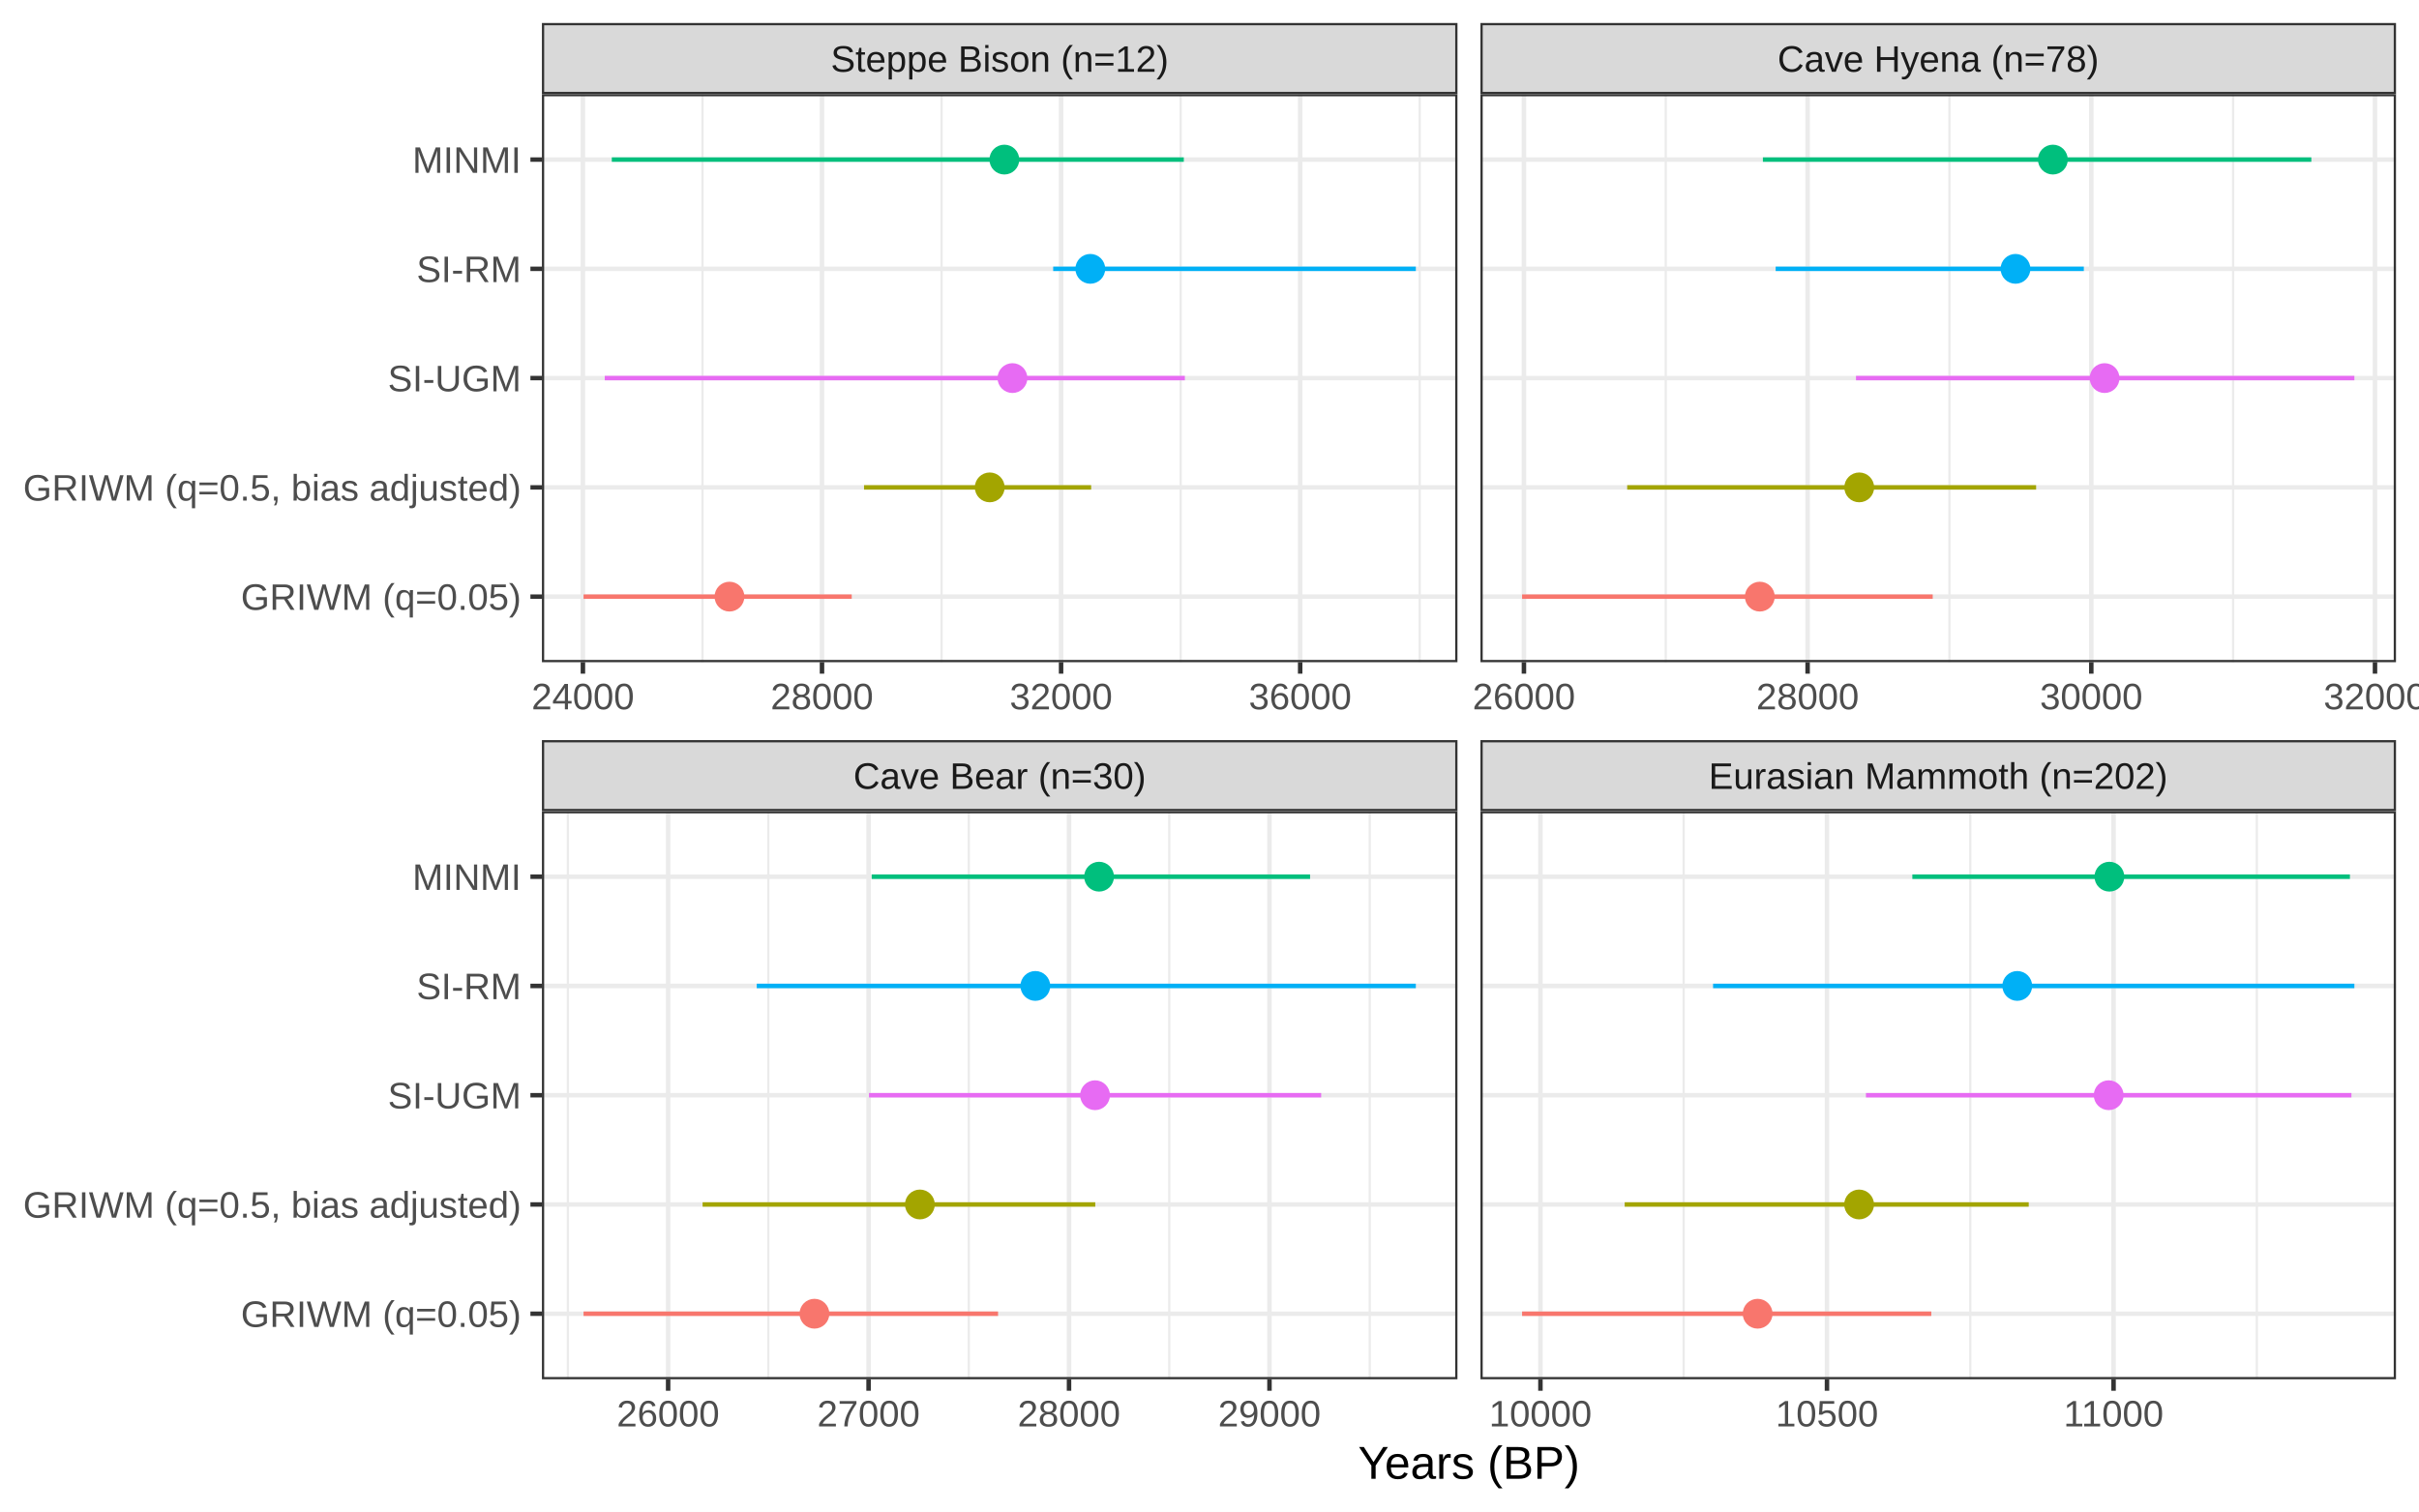
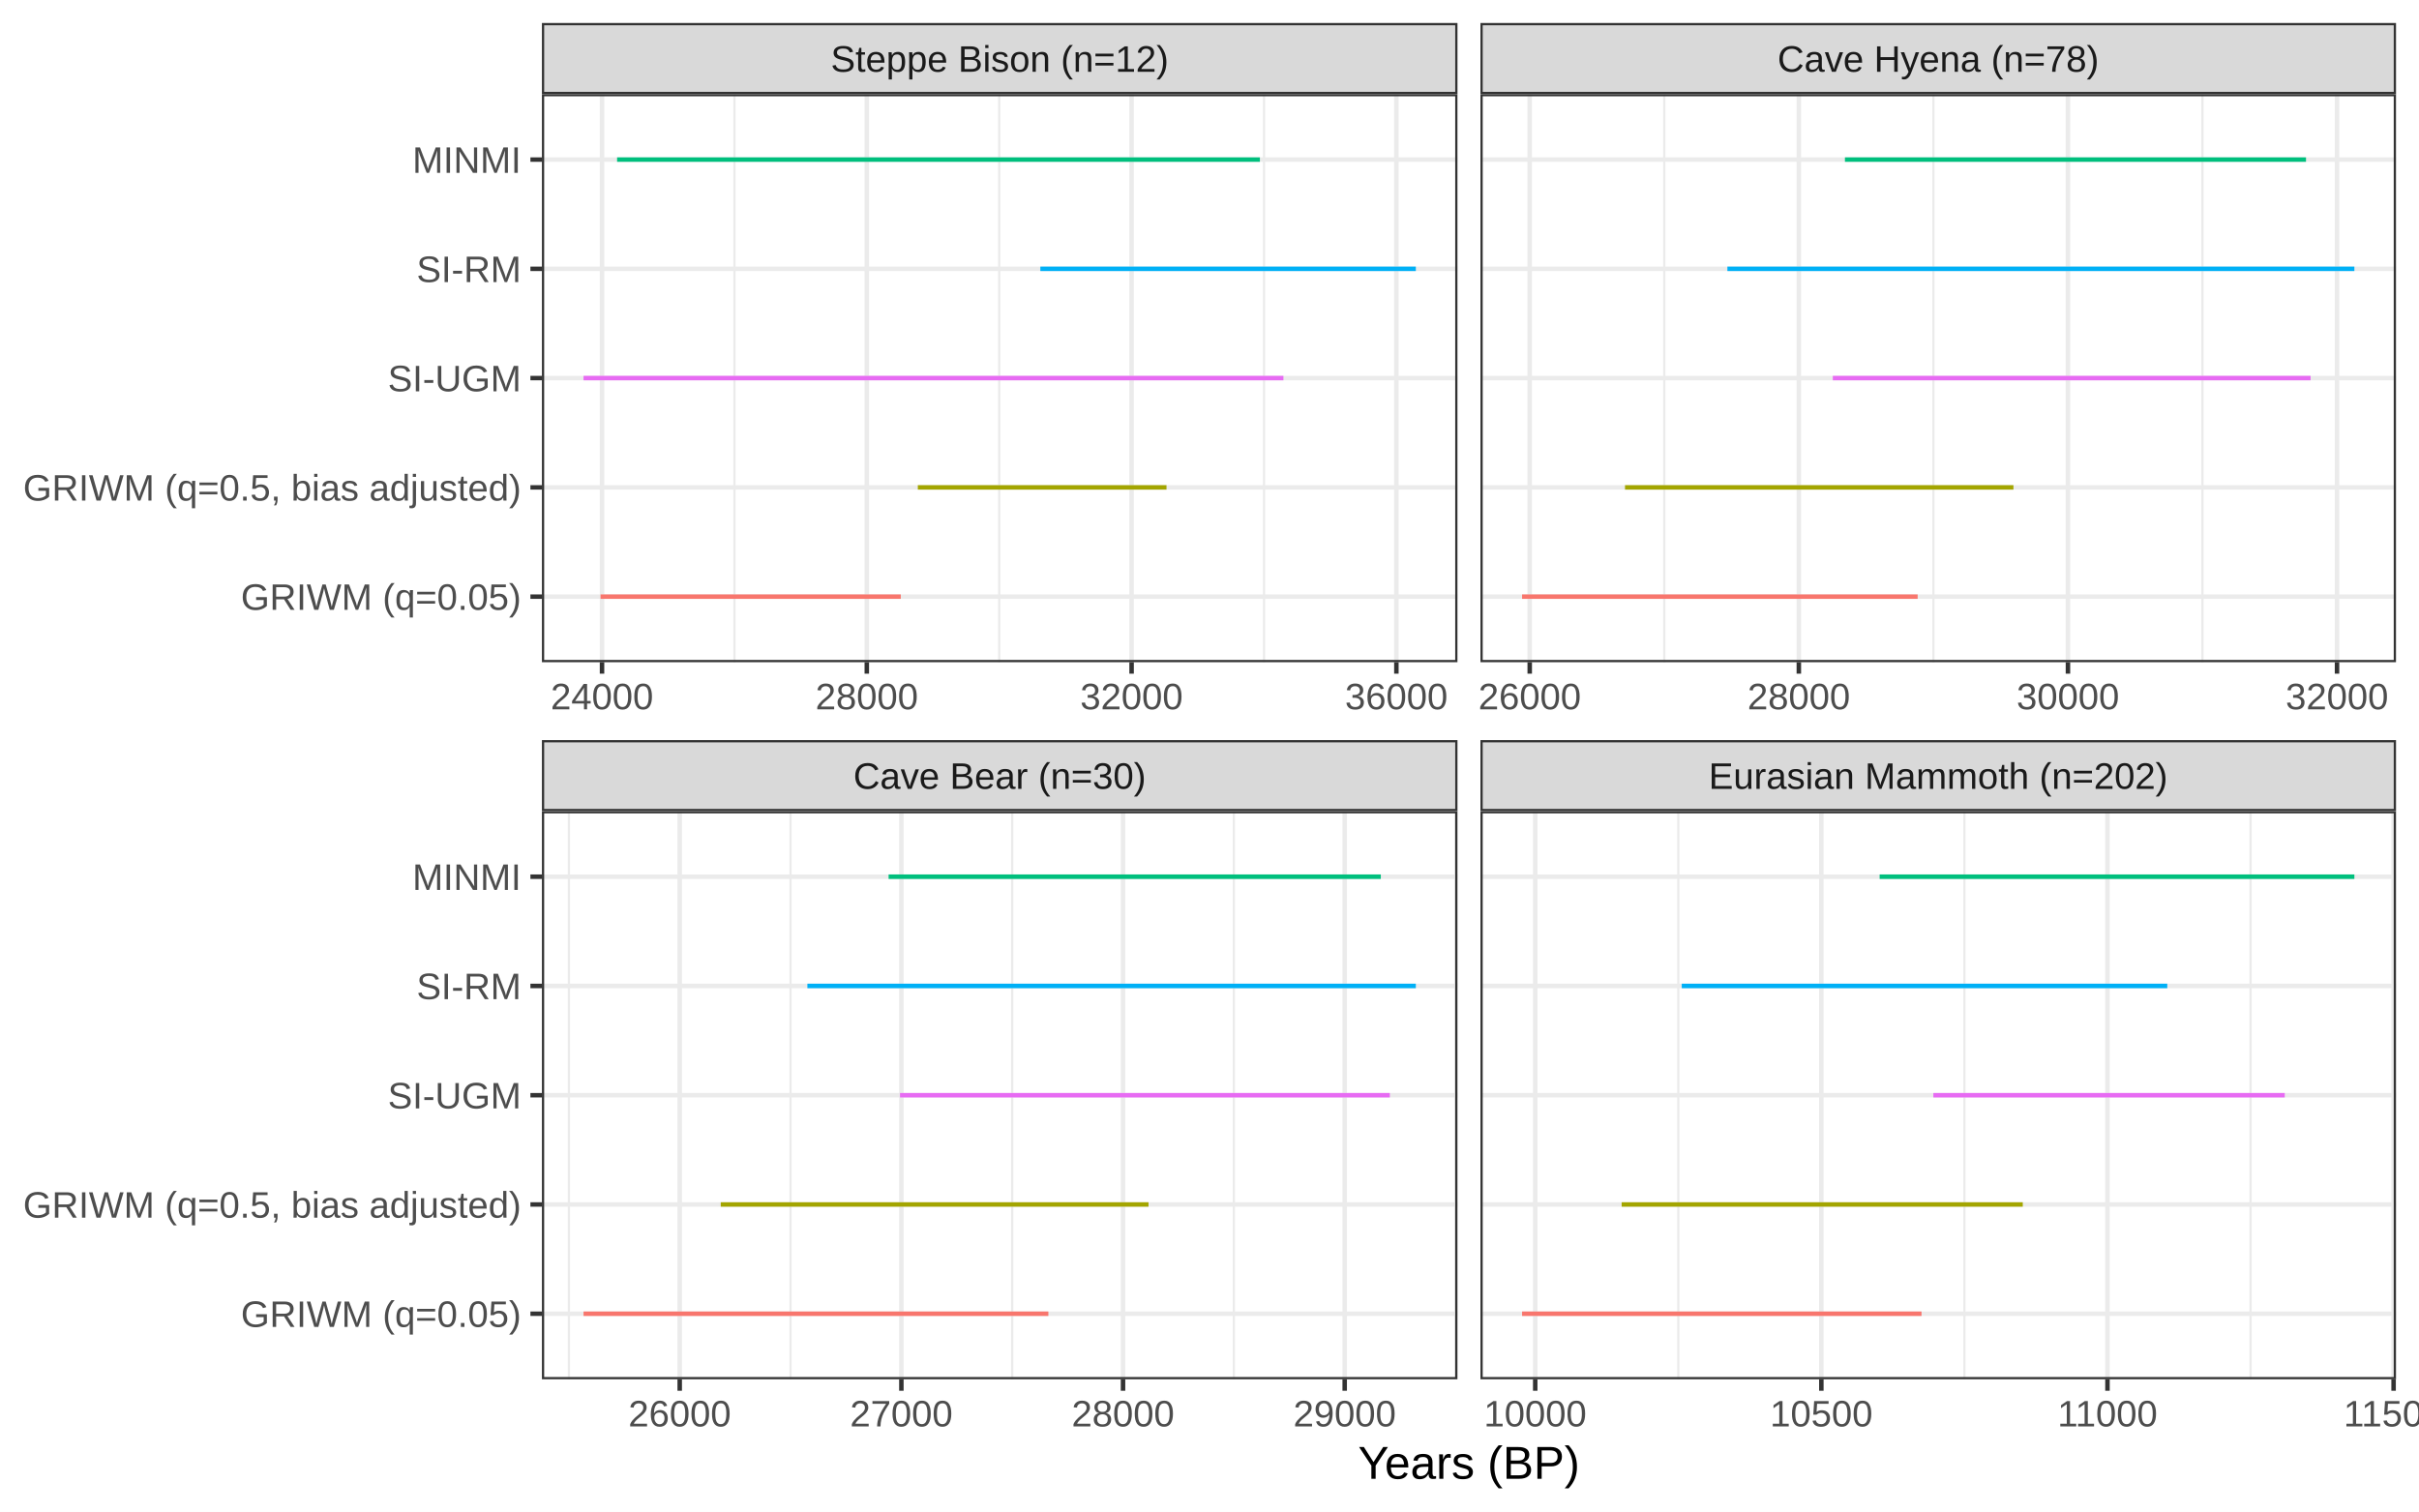
<svg xmlns="http://www.w3.org/2000/svg" class="svglite" width="576.00pt" height="360.00pt" viewBox="0 0 576.00 360.00">
  <defs>
    <style type="text/css">
    .svglite line, .svglite polyline, .svglite polygon, .svglite path, .svglite rect, .svglite circle {
      fill: none;
      stroke: #000000;
      stroke-linecap: round;
      stroke-linejoin: round;
      stroke-miterlimit: 10.00;
    }
    .svglite text {
      white-space: pre;
    }
  </style>
  </defs>
  <rect width="100%" height="100%" style="stroke: none; fill: #FFFFFF;" />
  <defs>
    <clipPath id="cpMC4wMHw1NzYuMDB8MC4wMHwzNjAuMDA=">
      <rect x="0.00" y="0.00" width="576.00" height="360.00" />
    </clipPath>
  </defs>
  <g clip-path="url(#cpMC4wMHw1NzYuMDB8MC4wMHwzNjAuMDA=)">
    <rect x="0.00" y="0.00" width="576.00" height="360.00" style="stroke-width: 1.07; stroke: #FFFFFF; fill: #FFFFFF;" />
  </g>
  <defs>
    <clipPath id="cpMTI5LjA0fDM0Ny4wNHwyMi40MHwxNTcuNzE=">
      <rect x="129.04" y="22.40" width="218.00" height="135.31" />
    </clipPath>
  </defs>
  <g clip-path="url(#cpMTI5LjA0fDM0Ny4wNHwyMi40MHwxNTcuNzE=)">
    <rect x="129.04" y="22.40" width="218.00" height="135.31" style="stroke-width: 1.07; stroke: none; fill: #FFFFFF;" />
-     <polyline points="167.27,157.71 167.27,22.40 " style="stroke-width: 0.53; stroke: #EBEBEB; stroke-linecap: butt;" />
-     <polyline points="224.20,157.71 224.20,22.40 " style="stroke-width: 0.53; stroke: #EBEBEB; stroke-linecap: butt;" />
-     <polyline points="281.13,157.71 281.13,22.40 " style="stroke-width: 0.53; stroke: #EBEBEB; stroke-linecap: butt;" />
-     <polyline points="338.05,157.71 338.05,22.40 " style="stroke-width: 0.53; stroke: #EBEBEB; stroke-linecap: butt;" />
+     <polyline points="174.88,157.71 174.88,22.40 " style="stroke-width: 0.53; stroke: #EBEBEB; stroke-linecap: butt;" />
+     <polyline points="237.93,157.71 237.93,22.40 " style="stroke-width: 0.53; stroke: #EBEBEB; stroke-linecap: butt;" />
+     <polyline points="300.98,157.71 300.98,22.40 " style="stroke-width: 0.53; stroke: #EBEBEB; stroke-linecap: butt;" />
    <polyline points="129.04,142.10 347.04,142.10 " style="stroke-width: 1.07; stroke: #EBEBEB; stroke-linecap: butt;" />
    <polyline points="129.04,116.08 347.04,116.08 " style="stroke-width: 1.07; stroke: #EBEBEB; stroke-linecap: butt;" />
    <polyline points="129.04,90.05 347.04,90.05 " style="stroke-width: 1.07; stroke: #EBEBEB; stroke-linecap: butt;" />
    <polyline points="129.04,64.03 347.04,64.03 " style="stroke-width: 1.07; stroke: #EBEBEB; stroke-linecap: butt;" />
    <polyline points="129.04,38.01 347.04,38.01 " style="stroke-width: 1.07; stroke: #EBEBEB; stroke-linecap: butt;" />
-     <polyline points="138.80,157.71 138.80,22.40 " style="stroke-width: 1.07; stroke: #EBEBEB; stroke-linecap: butt;" />
-     <polyline points="195.73,157.71 195.73,22.40 " style="stroke-width: 1.07; stroke: #EBEBEB; stroke-linecap: butt;" />
-     <polyline points="252.66,157.71 252.66,22.40 " style="stroke-width: 1.07; stroke: #EBEBEB; stroke-linecap: butt;" />
-     <polyline points="309.59,157.71 309.59,22.40 " style="stroke-width: 1.07; stroke: #EBEBEB; stroke-linecap: butt;" />
-     <line x1="145.68" y1="38.01" x2="281.88" y2="38.01" style="stroke-width: 1.07; stroke: #00BF7D; stroke-linecap: butt;" />
-     <line x1="144.00" y1="90.05" x2="282.13" y2="90.05" style="stroke-width: 1.07; stroke: #E76BF3; stroke-linecap: butt;" />
-     <line x1="250.78" y1="64.03" x2="337.13" y2="64.03" style="stroke-width: 1.07; stroke: #00B0F6; stroke-linecap: butt;" />
-     <line x1="138.95" y1="142.10" x2="202.81" y2="142.10" style="stroke-width: 1.07; stroke: #F8766D; stroke-linecap: butt;" />
-     <line x1="205.74" y1="116.08" x2="259.82" y2="116.08" style="stroke-width: 1.07; stroke: #A3A500; stroke-linecap: butt;" />
-     <circle cx="239.15" cy="38.01" r="2.84" style="stroke-width: 1.42; stroke: #00BF7D; fill: #00BF7D;" />
-     <circle cx="241.08" cy="90.05" r="2.84" style="stroke-width: 1.42; stroke: #E76BF3; fill: #E76BF3;" />
-     <circle cx="259.62" cy="64.03" r="2.84" style="stroke-width: 1.42; stroke: #00B0F6; fill: #00B0F6;" />
-     <circle cx="173.70" cy="142.10" r="2.84" style="stroke-width: 1.42; stroke: #F8766D; fill: #F8766D;" />
-     <circle cx="235.67" cy="116.08" r="2.84" style="stroke-width: 1.42; stroke: #A3A500; fill: #A3A500;" />
+     <polyline points="143.35,157.71 143.35,22.40 " style="stroke-width: 1.07; stroke: #EBEBEB; stroke-linecap: butt;" />
+     <polyline points="206.40,157.71 206.40,22.40 " style="stroke-width: 1.07; stroke: #EBEBEB; stroke-linecap: butt;" />
+     <polyline points="269.45,157.71 269.45,22.40 " style="stroke-width: 1.07; stroke: #EBEBEB; stroke-linecap: butt;" />
+     <polyline points="332.50,157.71 332.50,22.40 " style="stroke-width: 1.07; stroke: #EBEBEB; stroke-linecap: butt;" />
+     <polyline points="142.99,142.10 214.49,142.10 " style="stroke-width: 1.07; stroke: #F8766D; stroke-linecap: butt;" />
+     <polyline points="218.55,116.08 277.76,116.08 " style="stroke-width: 1.07; stroke: #A3A500; stroke-linecap: butt;" />
+     <polyline points="138.95,90.05 305.60,90.05 " style="stroke-width: 1.07; stroke: #E76BF3; stroke-linecap: butt;" />
+     <polyline points="247.72,64.03 337.13,64.03 " style="stroke-width: 1.07; stroke: #00B0F6; stroke-linecap: butt;" />
+     <polyline points="146.94,38.01 300.00,38.01 " style="stroke-width: 1.07; stroke: #00BF7D; stroke-linecap: butt;" />
    <rect x="129.04" y="22.40" width="218.00" height="135.31" style="stroke-width: 1.07; stroke: #333333;" />
  </g>
  <g clip-path="url(#cpMC4wMHw1NzYuMDB8MC4wMHwzNjAuMDA=)">
</g>
  <defs>
    <clipPath id="cpMTI5LjA0fDM0Ny4wNHwxOTMuMTl8MzI4LjUw">
      <rect x="129.04" y="193.19" width="218.00" height="135.31" />
    </clipPath>
  </defs>
  <g clip-path="url(#cpMTI5LjA0fDM0Ny4wNHwxOTMuMTl8MzI4LjUw)">
    <rect x="129.04" y="193.19" width="218.00" height="135.31" style="stroke-width: 1.07; stroke: none; fill: #FFFFFF;" />
-     <polyline points="135.22,328.50 135.22,193.19 " style="stroke-width: 0.53; stroke: #EBEBEB; stroke-linecap: butt;" />
-     <polyline points="182.95,328.50 182.95,193.19 " style="stroke-width: 0.53; stroke: #EBEBEB; stroke-linecap: butt;" />
-     <polyline points="230.69,328.50 230.69,193.19 " style="stroke-width: 0.53; stroke: #EBEBEB; stroke-linecap: butt;" />
-     <polyline points="278.42,328.50 278.42,193.19 " style="stroke-width: 0.53; stroke: #EBEBEB; stroke-linecap: butt;" />
-     <polyline points="326.15,328.50 326.15,193.19 " style="stroke-width: 0.53; stroke: #EBEBEB; stroke-linecap: butt;" />
+     <polyline points="135.46,328.50 135.46,193.19 " style="stroke-width: 0.53; stroke: #EBEBEB; stroke-linecap: butt;" />
+     <polyline points="188.24,328.50 188.24,193.19 " style="stroke-width: 0.53; stroke: #EBEBEB; stroke-linecap: butt;" />
+     <polyline points="241.02,328.50 241.02,193.19 " style="stroke-width: 0.53; stroke: #EBEBEB; stroke-linecap: butt;" />
+     <polyline points="293.80,328.50 293.80,193.19 " style="stroke-width: 0.53; stroke: #EBEBEB; stroke-linecap: butt;" />
+     <polyline points="346.58,328.50 346.58,193.19 " style="stroke-width: 0.53; stroke: #EBEBEB; stroke-linecap: butt;" />
    <polyline points="129.04,312.89 347.04,312.89 " style="stroke-width: 1.07; stroke: #EBEBEB; stroke-linecap: butt;" />
    <polyline points="129.04,286.87 347.04,286.87 " style="stroke-width: 1.07; stroke: #EBEBEB; stroke-linecap: butt;" />
    <polyline points="129.04,260.85 347.04,260.85 " style="stroke-width: 1.07; stroke: #EBEBEB; stroke-linecap: butt;" />
    <polyline points="129.04,234.82 347.04,234.82 " style="stroke-width: 1.07; stroke: #EBEBEB; stroke-linecap: butt;" />
    <polyline points="129.04,208.80 347.04,208.80 " style="stroke-width: 1.07; stroke: #EBEBEB; stroke-linecap: butt;" />
-     <polyline points="159.09,328.50 159.09,193.19 " style="stroke-width: 1.07; stroke: #EBEBEB; stroke-linecap: butt;" />
-     <polyline points="206.82,328.50 206.82,193.19 " style="stroke-width: 1.07; stroke: #EBEBEB; stroke-linecap: butt;" />
-     <polyline points="254.55,328.50 254.55,193.19 " style="stroke-width: 1.07; stroke: #EBEBEB; stroke-linecap: butt;" />
-     <polyline points="302.28,328.50 302.28,193.19 " style="stroke-width: 1.07; stroke: #EBEBEB; stroke-linecap: butt;" />
-     <line x1="207.57" y1="208.80" x2="311.95" y2="208.80" style="stroke-width: 1.07; stroke: #00BF7D; stroke-linecap: butt;" />
-     <line x1="206.92" y1="260.85" x2="314.59" y2="260.85" style="stroke-width: 1.07; stroke: #E76BF3; stroke-linecap: butt;" />
-     <line x1="180.19" y1="234.82" x2="337.13" y2="234.82" style="stroke-width: 1.07; stroke: #00B0F6; stroke-linecap: butt;" />
-     <line x1="138.95" y1="312.89" x2="237.65" y2="312.89" style="stroke-width: 1.07; stroke: #F8766D; stroke-linecap: butt;" />
-     <line x1="167.30" y1="286.87" x2="260.80" y2="286.87" style="stroke-width: 1.07; stroke: #A3A500; stroke-linecap: butt;" />
-     <circle cx="261.71" cy="208.80" r="2.84" style="stroke-width: 1.42; stroke: #00BF7D; fill: #00BF7D;" />
-     <circle cx="260.75" cy="260.85" r="2.84" style="stroke-width: 1.42; stroke: #E76BF3; fill: #E76BF3;" />
-     <circle cx="246.53" cy="234.82" r="2.84" style="stroke-width: 1.42; stroke: #00B0F6; fill: #00B0F6;" />
-     <circle cx="193.93" cy="312.89" r="2.84" style="stroke-width: 1.42; stroke: #F8766D; fill: #F8766D;" />
-     <circle cx="219.04" cy="286.87" r="2.84" style="stroke-width: 1.42; stroke: #A3A500; fill: #A3A500;" />
+     <polyline points="161.85,328.50 161.85,193.19 " style="stroke-width: 1.07; stroke: #EBEBEB; stroke-linecap: butt;" />
+     <polyline points="214.63,328.50 214.63,193.19 " style="stroke-width: 1.07; stroke: #EBEBEB; stroke-linecap: butt;" />
+     <polyline points="267.41,328.50 267.41,193.19 " style="stroke-width: 1.07; stroke: #EBEBEB; stroke-linecap: butt;" />
+     <polyline points="320.19,328.50 320.19,193.19 " style="stroke-width: 1.07; stroke: #EBEBEB; stroke-linecap: butt;" />
+     <polyline points="138.95,312.89 249.63,312.89 " style="stroke-width: 1.07; stroke: #F8766D; stroke-linecap: butt;" />
+     <polyline points="171.62,286.87 273.48,286.87 " style="stroke-width: 1.07; stroke: #A3A500; stroke-linecap: butt;" />
+     <polyline points="214.30,260.85 330.94,260.85 " style="stroke-width: 1.07; stroke: #E76BF3; stroke-linecap: butt;" />
+     <polyline points="192.25,234.82 337.13,234.82 " style="stroke-width: 1.07; stroke: #00B0F6; stroke-linecap: butt;" />
+     <polyline points="211.59,208.80 328.79,208.80 " style="stroke-width: 1.07; stroke: #00BF7D; stroke-linecap: butt;" />
    <rect x="129.04" y="193.19" width="218.00" height="135.31" style="stroke-width: 1.07; stroke: #333333;" />
  </g>
  <g clip-path="url(#cpMC4wMHw1NzYuMDB8MC4wMHwzNjAuMDA=)">
</g>
  <defs>
    <clipPath id="cpMzUyLjUyfDU3MC41MnwyMi40MHwxNTcuNzE=">
      <rect x="352.52" y="22.40" width="218.00" height="135.31" />
    </clipPath>
  </defs>
  <g clip-path="url(#cpMzUyLjUyfDU3MC41MnwyMi40MHwxNTcuNzE=)">
    <rect x="352.52" y="22.40" width="218.00" height="135.31" style="stroke-width: 1.07; stroke: none; fill: #FFFFFF;" />
-     <polyline points="396.64,157.71 396.64,22.40 " style="stroke-width: 0.53; stroke: #EBEBEB; stroke-linecap: butt;" />
-     <polyline points="464.19,157.71 464.19,22.40 " style="stroke-width: 0.53; stroke: #EBEBEB; stroke-linecap: butt;" />
-     <polyline points="531.74,157.71 531.74,22.40 " style="stroke-width: 0.53; stroke: #EBEBEB; stroke-linecap: butt;" />
+     <polyline points="396.29,157.71 396.29,22.40 " style="stroke-width: 0.53; stroke: #EBEBEB; stroke-linecap: butt;" />
+     <polyline points="460.37,157.71 460.37,22.40 " style="stroke-width: 0.53; stroke: #EBEBEB; stroke-linecap: butt;" />
+     <polyline points="524.44,157.71 524.44,22.40 " style="stroke-width: 0.53; stroke: #EBEBEB; stroke-linecap: butt;" />
    <polyline points="352.52,142.10 570.52,142.10 " style="stroke-width: 1.07; stroke: #EBEBEB; stroke-linecap: butt;" />
    <polyline points="352.52,116.08 570.52,116.08 " style="stroke-width: 1.07; stroke: #EBEBEB; stroke-linecap: butt;" />
    <polyline points="352.52,90.05 570.52,90.05 " style="stroke-width: 1.07; stroke: #EBEBEB; stroke-linecap: butt;" />
    <polyline points="352.52,64.03 570.52,64.03 " style="stroke-width: 1.07; stroke: #EBEBEB; stroke-linecap: butt;" />
    <polyline points="352.52,38.01 570.52,38.01 " style="stroke-width: 1.07; stroke: #EBEBEB; stroke-linecap: butt;" />
-     <polyline points="362.87,157.71 362.87,22.40 " style="stroke-width: 1.07; stroke: #EBEBEB; stroke-linecap: butt;" />
-     <polyline points="430.42,157.71 430.42,22.40 " style="stroke-width: 1.07; stroke: #EBEBEB; stroke-linecap: butt;" />
-     <polyline points="497.97,157.71 497.97,22.40 " style="stroke-width: 1.07; stroke: #EBEBEB; stroke-linecap: butt;" />
-     <polyline points="565.52,157.71 565.52,22.40 " style="stroke-width: 1.07; stroke: #EBEBEB; stroke-linecap: butt;" />
-     <line x1="419.77" y1="38.01" x2="550.36" y2="38.01" style="stroke-width: 1.07; stroke: #00BF7D; stroke-linecap: butt;" />
-     <line x1="441.94" y1="90.05" x2="560.61" y2="90.05" style="stroke-width: 1.07; stroke: #E76BF3; stroke-linecap: butt;" />
-     <line x1="422.81" y1="64.03" x2="496.19" y2="64.03" style="stroke-width: 1.07; stroke: #00B0F6; stroke-linecap: butt;" />
-     <line x1="362.43" y1="142.10" x2="460.21" y2="142.10" style="stroke-width: 1.07; stroke: #F8766D; stroke-linecap: butt;" />
-     <line x1="387.46" y1="116.08" x2="484.83" y2="116.08" style="stroke-width: 1.07; stroke: #A3A500; stroke-linecap: butt;" />
-     <circle cx="488.82" cy="38.01" r="2.84" style="stroke-width: 1.42; stroke: #00BF7D; fill: #00BF7D;" />
-     <circle cx="501.13" cy="90.05" r="2.84" style="stroke-width: 1.42; stroke: #E76BF3; fill: #E76BF3;" />
-     <circle cx="479.92" cy="64.03" r="2.84" style="stroke-width: 1.42; stroke: #00B0F6; fill: #00B0F6;" />
-     <circle cx="419.04" cy="142.10" r="2.84" style="stroke-width: 1.42; stroke: #F8766D; fill: #F8766D;" />
-     <circle cx="442.71" cy="116.08" r="2.84" style="stroke-width: 1.42; stroke: #A3A500; fill: #A3A500;" />
+     <polyline points="364.25,157.71 364.25,22.40 " style="stroke-width: 1.07; stroke: #EBEBEB; stroke-linecap: butt;" />
+     <polyline points="428.33,157.71 428.33,22.40 " style="stroke-width: 1.07; stroke: #EBEBEB; stroke-linecap: butt;" />
+     <polyline points="492.41,157.71 492.41,22.40 " style="stroke-width: 1.07; stroke: #EBEBEB; stroke-linecap: butt;" />
+     <polyline points="556.48,157.71 556.48,22.40 " style="stroke-width: 1.07; stroke: #EBEBEB; stroke-linecap: butt;" />
+     <polyline points="362.43,142.10 456.62,142.10 " style="stroke-width: 1.07; stroke: #F8766D; stroke-linecap: butt;" />
+     <polyline points="386.94,116.08 479.43,116.08 " style="stroke-width: 1.07; stroke: #A3A500; stroke-linecap: butt;" />
+     <polyline points="436.42,90.05 550.19,90.05 " style="stroke-width: 1.07; stroke: #E76BF3; stroke-linecap: butt;" />
+     <polyline points="411.32,64.03 560.61,64.03 " style="stroke-width: 1.07; stroke: #00B0F6; stroke-linecap: butt;" />
+     <polyline points="439.31,38.01 549.09,38.01 " style="stroke-width: 1.07; stroke: #00BF7D; stroke-linecap: butt;" />
    <rect x="352.52" y="22.40" width="218.00" height="135.31" style="stroke-width: 1.07; stroke: #333333;" />
  </g>
  <g clip-path="url(#cpMC4wMHw1NzYuMDB8MC4wMHwzNjAuMDA=)">
</g>
  <defs>
    <clipPath id="cpMzUyLjUyfDU3MC41MnwxOTMuMTl8MzI4LjUw">
      <rect x="352.52" y="193.19" width="218.00" height="135.31" />
    </clipPath>
  </defs>
  <g clip-path="url(#cpMzUyLjUyfDU3MC41MnwxOTMuMTl8MzI4LjUw)">
    <rect x="352.52" y="193.19" width="218.00" height="135.31" style="stroke-width: 1.07; stroke: none; fill: #FFFFFF;" />
-     <polyline points="400.91,328.50 400.91,193.19 " style="stroke-width: 0.53; stroke: #EBEBEB; stroke-linecap: butt;" />
-     <polyline points="469.15,328.50 469.15,193.19 " style="stroke-width: 0.53; stroke: #EBEBEB; stroke-linecap: butt;" />
-     <polyline points="537.39,328.50 537.39,193.19 " style="stroke-width: 0.53; stroke: #EBEBEB; stroke-linecap: butt;" />
+     <polyline points="399.63,328.50 399.63,193.19 " style="stroke-width: 0.53; stroke: #EBEBEB; stroke-linecap: butt;" />
+     <polyline points="467.76,328.50 467.76,193.19 " style="stroke-width: 0.53; stroke: #EBEBEB; stroke-linecap: butt;" />
+     <polyline points="535.89,328.50 535.89,193.19 " style="stroke-width: 0.53; stroke: #EBEBEB; stroke-linecap: butt;" />
    <polyline points="352.52,312.89 570.52,312.89 " style="stroke-width: 1.07; stroke: #EBEBEB; stroke-linecap: butt;" />
    <polyline points="352.52,286.87 570.52,286.87 " style="stroke-width: 1.07; stroke: #EBEBEB; stroke-linecap: butt;" />
    <polyline points="352.52,260.85 570.52,260.85 " style="stroke-width: 1.07; stroke: #EBEBEB; stroke-linecap: butt;" />
    <polyline points="352.52,234.82 570.52,234.82 " style="stroke-width: 1.07; stroke: #EBEBEB; stroke-linecap: butt;" />
    <polyline points="352.52,208.80 570.52,208.80 " style="stroke-width: 1.07; stroke: #EBEBEB; stroke-linecap: butt;" />
-     <polyline points="366.80,328.50 366.80,193.19 " style="stroke-width: 1.07; stroke: #EBEBEB; stroke-linecap: butt;" />
-     <polyline points="435.03,328.50 435.03,193.19 " style="stroke-width: 1.07; stroke: #EBEBEB; stroke-linecap: butt;" />
-     <polyline points="503.27,328.50 503.27,193.19 " style="stroke-width: 1.07; stroke: #EBEBEB; stroke-linecap: butt;" />
-     <line x1="455.36" y1="208.80" x2="559.55" y2="208.80" style="stroke-width: 1.07; stroke: #00BF7D; stroke-linecap: butt;" />
-     <line x1="444.31" y1="260.85" x2="559.91" y2="260.85" style="stroke-width: 1.07; stroke: #E76BF3; stroke-linecap: butt;" />
-     <line x1="407.91" y1="234.82" x2="560.61" y2="234.82" style="stroke-width: 1.07; stroke: #00B0F6; stroke-linecap: butt;" />
-     <line x1="362.43" y1="312.89" x2="459.87" y2="312.89" style="stroke-width: 1.07; stroke: #F8766D; stroke-linecap: butt;" />
-     <line x1="386.86" y1="286.87" x2="483.07" y2="286.87" style="stroke-width: 1.07; stroke: #A3A500; stroke-linecap: butt;" />
-     <circle cx="502.28" cy="208.80" r="2.84" style="stroke-width: 1.42; stroke: #00BF7D; fill: #00BF7D;" />
-     <circle cx="502.11" cy="260.85" r="2.84" style="stroke-width: 1.42; stroke: #E76BF3; fill: #E76BF3;" />
-     <circle cx="480.34" cy="234.82" r="2.84" style="stroke-width: 1.42; stroke: #00B0F6; fill: #00B0F6;" />
-     <circle cx="418.52" cy="312.89" r="2.84" style="stroke-width: 1.42; stroke: #F8766D; fill: #F8766D;" />
-     <circle cx="442.68" cy="286.87" r="2.84" style="stroke-width: 1.42; stroke: #A3A500; fill: #A3A500;" />
+     <polyline points="365.56,328.50 365.56,193.19 " style="stroke-width: 1.07; stroke: #EBEBEB; stroke-linecap: butt;" />
+     <polyline points="433.69,328.50 433.69,193.19 " style="stroke-width: 1.07; stroke: #EBEBEB; stroke-linecap: butt;" />
+     <polyline points="501.82,328.50 501.82,193.19 " style="stroke-width: 1.07; stroke: #EBEBEB; stroke-linecap: butt;" />
+     <polyline points="569.95,328.50 569.95,193.19 " style="stroke-width: 1.07; stroke: #EBEBEB; stroke-linecap: butt;" />
+     <polyline points="362.43,312.89 457.54,312.89 " style="stroke-width: 1.07; stroke: #F8766D; stroke-linecap: butt;" />
+     <polyline points="386.14,286.87 481.65,286.87 " style="stroke-width: 1.07; stroke: #A3A500; stroke-linecap: butt;" />
+     <polyline points="460.36,260.85 544.03,260.85 " style="stroke-width: 1.07; stroke: #E76BF3; stroke-linecap: butt;" />
+     <polyline points="400.45,234.82 516.06,234.82 " style="stroke-width: 1.07; stroke: #00B0F6; stroke-linecap: butt;" />
+     <polyline points="447.57,208.80 560.61,208.80 " style="stroke-width: 1.07; stroke: #00BF7D; stroke-linecap: butt;" />
    <rect x="352.52" y="193.19" width="218.00" height="135.31" style="stroke-width: 1.07; stroke: #333333;" />
  </g>
  <g clip-path="url(#cpMC4wMHw1NzYuMDB8MC4wMHwzNjAuMDA=)">
</g>
  <defs>
    <clipPath id="cpMTI5LjA0fDM0Ny4wNHwxNzYuMjd8MTkzLjE5">
      <rect x="129.04" y="176.27" width="218.00" height="16.92" />
    </clipPath>
  </defs>
  <g clip-path="url(#cpMTI5LjA0fDM0Ny4wNHwxNzYuMjd8MTkzLjE5)">
    <rect x="129.04" y="176.27" width="218.00" height="16.92" style="stroke-width: 1.07; stroke: #333333; fill: #D9D9D9;" />
    <text x="238.04" y="187.88" text-anchor="middle" style="font-size: 8.80px;fill: #1A1A1A; font-family: &quot;Arial&quot;;" textLength="69.72px" lengthAdjust="spacingAndGlyphs">Cave Bear (n=30)</text>
  </g>
  <g clip-path="url(#cpMC4wMHw1NzYuMDB8MC4wMHwzNjAuMDA=)">
</g>
  <defs>
    <clipPath id="cpMzUyLjUyfDU3MC41MnwxNzYuMjd8MTkzLjE5">
      <rect x="352.52" y="176.27" width="218.00" height="16.92" />
    </clipPath>
  </defs>
  <g clip-path="url(#cpMzUyLjUyfDU3MC41MnwxNzYuMjd8MTkzLjE5)">
    <rect x="352.52" y="176.27" width="218.00" height="16.92" style="stroke-width: 1.07; stroke: #333333; fill: #D9D9D9;" />
    <text x="461.52" y="187.88" text-anchor="middle" style="font-size: 8.80px;fill: #1A1A1A; font-family: &quot;Arial&quot;;" textLength="109.34px" lengthAdjust="spacingAndGlyphs">Eurasian Mammoth (n=202)</text>
  </g>
  <g clip-path="url(#cpMC4wMHw1NzYuMDB8MC4wMHwzNjAuMDA=)">
</g>
  <defs>
    <clipPath id="cpMTI5LjA0fDM0Ny4wNHw1LjQ4fDIyLjQw">
      <rect x="129.04" y="5.48" width="218.00" height="16.92" />
    </clipPath>
  </defs>
  <g clip-path="url(#cpMTI5LjA0fDM0Ny4wNHw1LjQ4fDIyLjQw)">
    <rect x="129.04" y="5.48" width="218.00" height="16.92" style="stroke-width: 1.07; stroke: #333333; fill: #D9D9D9;" />
    <text x="238.04" y="17.09" text-anchor="middle" style="font-size: 8.80px;fill: #1A1A1A; font-family: &quot;Arial&quot;;" textLength="80.50px" lengthAdjust="spacingAndGlyphs">Steppe Bison (n=12)</text>
  </g>
  <g clip-path="url(#cpMC4wMHw1NzYuMDB8MC4wMHwzNjAuMDA=)">
</g>
  <defs>
    <clipPath id="cpMzUyLjUyfDU3MC41Mnw1LjQ4fDIyLjQw">
      <rect x="352.52" y="5.48" width="218.00" height="16.92" />
    </clipPath>
  </defs>
  <g clip-path="url(#cpMzUyLjUyfDU3MC41Mnw1LjQ4fDIyLjQw)">
    <rect x="352.52" y="5.48" width="218.00" height="16.92" style="stroke-width: 1.07; stroke: #333333; fill: #D9D9D9;" />
    <text x="461.52" y="17.09" text-anchor="middle" style="font-size: 8.80px;fill: #1A1A1A; font-family: &quot;Arial&quot;;" textLength="76.56px" lengthAdjust="spacingAndGlyphs">Cave Hyena (n=78)</text>
  </g>
  <g clip-path="url(#cpMC4wMHw1NzYuMDB8MC4wMHwzNjAuMDA=)">
-     <polyline points="159.09,331.24 159.09,328.50 " style="stroke-width: 1.07; stroke: #333333; stroke-linecap: butt;" />
-     <polyline points="206.82,331.24 206.82,328.50 " style="stroke-width: 1.07; stroke: #333333; stroke-linecap: butt;" />
-     <polyline points="254.55,331.24 254.55,328.50 " style="stroke-width: 1.07; stroke: #333333; stroke-linecap: butt;" />
-     <polyline points="302.28,331.24 302.28,328.50 " style="stroke-width: 1.07; stroke: #333333; stroke-linecap: butt;" />
-     <text x="159.09" y="339.74" text-anchor="middle" style="font-size: 8.80px;fill: #4D4D4D; font-family: &quot;Arial&quot;;" textLength="24.48px" lengthAdjust="spacingAndGlyphs">26000</text>
-     <text x="206.82" y="339.74" text-anchor="middle" style="font-size: 8.80px;fill: #4D4D4D; font-family: &quot;Arial&quot;;" textLength="24.48px" lengthAdjust="spacingAndGlyphs">27000</text>
-     <text x="254.55" y="339.74" text-anchor="middle" style="font-size: 8.80px;fill: #4D4D4D; font-family: &quot;Arial&quot;;" textLength="24.48px" lengthAdjust="spacingAndGlyphs">28000</text>
-     <text x="302.28" y="339.74" text-anchor="middle" style="font-size: 8.80px;fill: #4D4D4D; font-family: &quot;Arial&quot;;" textLength="24.48px" lengthAdjust="spacingAndGlyphs">29000</text>
-     <polyline points="366.80,331.24 366.80,328.50 " style="stroke-width: 1.07; stroke: #333333; stroke-linecap: butt;" />
-     <polyline points="435.03,331.24 435.03,328.50 " style="stroke-width: 1.07; stroke: #333333; stroke-linecap: butt;" />
-     <polyline points="503.27,331.24 503.27,328.50 " style="stroke-width: 1.07; stroke: #333333; stroke-linecap: butt;" />
-     <text x="366.80" y="339.74" text-anchor="middle" style="font-size: 8.80px;fill: #4D4D4D; font-family: &quot;Arial&quot;;" textLength="24.48px" lengthAdjust="spacingAndGlyphs">10000</text>
-     <text x="435.03" y="339.74" text-anchor="middle" style="font-size: 8.80px;fill: #4D4D4D; font-family: &quot;Arial&quot;;" textLength="24.48px" lengthAdjust="spacingAndGlyphs">10500</text>
-     <text x="503.27" y="339.74" text-anchor="middle" style="font-size: 8.80px;fill: #4D4D4D; font-family: &quot;Arial&quot;;" textLength="23.82px" lengthAdjust="spacingAndGlyphs">11000</text>
-     <polyline points="138.80,160.45 138.80,157.71 " style="stroke-width: 1.07; stroke: #333333; stroke-linecap: butt;" />
-     <polyline points="195.73,160.45 195.73,157.71 " style="stroke-width: 1.07; stroke: #333333; stroke-linecap: butt;" />
-     <polyline points="252.66,160.45 252.66,157.71 " style="stroke-width: 1.07; stroke: #333333; stroke-linecap: butt;" />
-     <polyline points="309.59,160.45 309.59,157.71 " style="stroke-width: 1.07; stroke: #333333; stroke-linecap: butt;" />
-     <text x="138.80" y="168.94" text-anchor="middle" style="font-size: 8.80px;fill: #4D4D4D; font-family: &quot;Arial&quot;;" textLength="24.48px" lengthAdjust="spacingAndGlyphs">24000</text>
-     <text x="195.73" y="168.94" text-anchor="middle" style="font-size: 8.80px;fill: #4D4D4D; font-family: &quot;Arial&quot;;" textLength="24.48px" lengthAdjust="spacingAndGlyphs">28000</text>
-     <text x="252.66" y="168.94" text-anchor="middle" style="font-size: 8.80px;fill: #4D4D4D; font-family: &quot;Arial&quot;;" textLength="24.48px" lengthAdjust="spacingAndGlyphs">32000</text>
-     <text x="309.59" y="168.94" text-anchor="middle" style="font-size: 8.80px;fill: #4D4D4D; font-family: &quot;Arial&quot;;" textLength="24.48px" lengthAdjust="spacingAndGlyphs">36000</text>
-     <polyline points="362.87,160.45 362.87,157.71 " style="stroke-width: 1.07; stroke: #333333; stroke-linecap: butt;" />
-     <polyline points="430.42,160.45 430.42,157.71 " style="stroke-width: 1.07; stroke: #333333; stroke-linecap: butt;" />
-     <polyline points="497.97,160.45 497.97,157.71 " style="stroke-width: 1.07; stroke: #333333; stroke-linecap: butt;" />
-     <polyline points="565.52,160.45 565.52,157.71 " style="stroke-width: 1.07; stroke: #333333; stroke-linecap: butt;" />
-     <text x="362.87" y="168.94" text-anchor="middle" style="font-size: 8.80px;fill: #4D4D4D; font-family: &quot;Arial&quot;;" textLength="24.48px" lengthAdjust="spacingAndGlyphs">26000</text>
-     <text x="430.42" y="168.94" text-anchor="middle" style="font-size: 8.80px;fill: #4D4D4D; font-family: &quot;Arial&quot;;" textLength="24.48px" lengthAdjust="spacingAndGlyphs">28000</text>
-     <text x="497.97" y="168.94" text-anchor="middle" style="font-size: 8.80px;fill: #4D4D4D; font-family: &quot;Arial&quot;;" textLength="24.48px" lengthAdjust="spacingAndGlyphs">30000</text>
-     <text x="565.52" y="168.94" text-anchor="middle" style="font-size: 8.80px;fill: #4D4D4D; font-family: &quot;Arial&quot;;" textLength="24.48px" lengthAdjust="spacingAndGlyphs">32000</text>
+     <polyline points="161.85,331.24 161.85,328.50 " style="stroke-width: 1.07; stroke: #333333; stroke-linecap: butt;" />
+     <polyline points="214.63,331.24 214.63,328.50 " style="stroke-width: 1.07; stroke: #333333; stroke-linecap: butt;" />
+     <polyline points="267.41,331.24 267.41,328.50 " style="stroke-width: 1.07; stroke: #333333; stroke-linecap: butt;" />
+     <polyline points="320.19,331.24 320.19,328.50 " style="stroke-width: 1.07; stroke: #333333; stroke-linecap: butt;" />
+     <text x="161.85" y="339.74" text-anchor="middle" style="font-size: 8.80px;fill: #4D4D4D; font-family: &quot;Arial&quot;;" textLength="24.48px" lengthAdjust="spacingAndGlyphs">26000</text>
+     <text x="214.63" y="339.74" text-anchor="middle" style="font-size: 8.80px;fill: #4D4D4D; font-family: &quot;Arial&quot;;" textLength="24.48px" lengthAdjust="spacingAndGlyphs">27000</text>
+     <text x="267.41" y="339.74" text-anchor="middle" style="font-size: 8.80px;fill: #4D4D4D; font-family: &quot;Arial&quot;;" textLength="24.48px" lengthAdjust="spacingAndGlyphs">28000</text>
+     <text x="320.19" y="339.74" text-anchor="middle" style="font-size: 8.80px;fill: #4D4D4D; font-family: &quot;Arial&quot;;" textLength="24.48px" lengthAdjust="spacingAndGlyphs">29000</text>
+     <polyline points="365.56,331.24 365.56,328.50 " style="stroke-width: 1.07; stroke: #333333; stroke-linecap: butt;" />
+     <polyline points="433.69,331.24 433.69,328.50 " style="stroke-width: 1.07; stroke: #333333; stroke-linecap: butt;" />
+     <polyline points="501.82,331.24 501.82,328.50 " style="stroke-width: 1.07; stroke: #333333; stroke-linecap: butt;" />
+     <polyline points="569.95,331.24 569.95,328.50 " style="stroke-width: 1.07; stroke: #333333; stroke-linecap: butt;" />
+     <text x="365.56" y="339.74" text-anchor="middle" style="font-size: 8.80px;fill: #4D4D4D; font-family: &quot;Arial&quot;;" textLength="24.48px" lengthAdjust="spacingAndGlyphs">10000</text>
+     <text x="433.69" y="339.74" text-anchor="middle" style="font-size: 8.80px;fill: #4D4D4D; font-family: &quot;Arial&quot;;" textLength="24.48px" lengthAdjust="spacingAndGlyphs">10500</text>
+     <text x="501.82" y="339.74" text-anchor="middle" style="font-size: 8.80px;fill: #4D4D4D; font-family: &quot;Arial&quot;;" textLength="23.82px" lengthAdjust="spacingAndGlyphs">11000</text>
+     <text x="569.95" y="339.74" text-anchor="middle" style="font-size: 8.80px;fill: #4D4D4D; font-family: &quot;Arial&quot;;" textLength="23.82px" lengthAdjust="spacingAndGlyphs">11500</text>
+     <polyline points="143.35,160.45 143.35,157.71 " style="stroke-width: 1.07; stroke: #333333; stroke-linecap: butt;" />
+     <polyline points="206.40,160.45 206.40,157.71 " style="stroke-width: 1.07; stroke: #333333; stroke-linecap: butt;" />
+     <polyline points="269.45,160.45 269.45,157.71 " style="stroke-width: 1.07; stroke: #333333; stroke-linecap: butt;" />
+     <polyline points="332.50,160.45 332.50,157.71 " style="stroke-width: 1.07; stroke: #333333; stroke-linecap: butt;" />
+     <text x="143.35" y="168.94" text-anchor="middle" style="font-size: 8.80px;fill: #4D4D4D; font-family: &quot;Arial&quot;;" textLength="24.48px" lengthAdjust="spacingAndGlyphs">24000</text>
+     <text x="206.40" y="168.94" text-anchor="middle" style="font-size: 8.80px;fill: #4D4D4D; font-family: &quot;Arial&quot;;" textLength="24.48px" lengthAdjust="spacingAndGlyphs">28000</text>
+     <text x="269.45" y="168.94" text-anchor="middle" style="font-size: 8.80px;fill: #4D4D4D; font-family: &quot;Arial&quot;;" textLength="24.48px" lengthAdjust="spacingAndGlyphs">32000</text>
+     <text x="332.50" y="168.94" text-anchor="middle" style="font-size: 8.80px;fill: #4D4D4D; font-family: &quot;Arial&quot;;" textLength="24.48px" lengthAdjust="spacingAndGlyphs">36000</text>
+     <polyline points="364.25,160.45 364.25,157.71 " style="stroke-width: 1.07; stroke: #333333; stroke-linecap: butt;" />
+     <polyline points="428.33,160.45 428.33,157.71 " style="stroke-width: 1.07; stroke: #333333; stroke-linecap: butt;" />
+     <polyline points="492.41,160.45 492.41,157.71 " style="stroke-width: 1.07; stroke: #333333; stroke-linecap: butt;" />
+     <polyline points="556.48,160.45 556.48,157.71 " style="stroke-width: 1.07; stroke: #333333; stroke-linecap: butt;" />
+     <text x="364.25" y="168.94" text-anchor="middle" style="font-size: 8.80px;fill: #4D4D4D; font-family: &quot;Arial&quot;;" textLength="24.48px" lengthAdjust="spacingAndGlyphs">26000</text>
+     <text x="428.33" y="168.94" text-anchor="middle" style="font-size: 8.80px;fill: #4D4D4D; font-family: &quot;Arial&quot;;" textLength="24.48px" lengthAdjust="spacingAndGlyphs">28000</text>
+     <text x="492.41" y="168.94" text-anchor="middle" style="font-size: 8.80px;fill: #4D4D4D; font-family: &quot;Arial&quot;;" textLength="24.48px" lengthAdjust="spacingAndGlyphs">30000</text>
+     <text x="556.48" y="168.94" text-anchor="middle" style="font-size: 8.80px;fill: #4D4D4D; font-family: &quot;Arial&quot;;" textLength="24.48px" lengthAdjust="spacingAndGlyphs">32000</text>
    <text x="124.11" y="145.25" text-anchor="end" style="font-size: 8.80px;fill: #4D4D4D; font-family: &quot;Arial&quot;;" textLength="66.76px" lengthAdjust="spacingAndGlyphs">GRIWM (q=0.05)</text>
    <text x="124.11" y="119.23" text-anchor="end" style="font-size: 8.80px;fill: #4D4D4D; font-family: &quot;Arial&quot;;" textLength="118.63px" lengthAdjust="spacingAndGlyphs">GRIWM (q=0.5, bias adjusted)</text>
    <text x="124.11" y="93.20" text-anchor="end" style="font-size: 8.80px;fill: #4D4D4D; font-family: &quot;Arial&quot;;" textLength="31.77px" lengthAdjust="spacingAndGlyphs">SI-UGM</text>
    <text x="124.11" y="67.18" text-anchor="end" style="font-size: 8.80px;fill: #4D4D4D; font-family: &quot;Arial&quot;;" textLength="24.93px" lengthAdjust="spacingAndGlyphs">SI-RM</text>
    <text x="124.11" y="41.16" text-anchor="end" style="font-size: 8.80px;fill: #4D4D4D; font-family: &quot;Arial&quot;;" textLength="25.91px" lengthAdjust="spacingAndGlyphs">MINMI</text>
    <polyline points="126.30,142.10 129.04,142.10 " style="stroke-width: 1.07; stroke: #333333; stroke-linecap: butt;" />
    <polyline points="126.30,116.08 129.04,116.08 " style="stroke-width: 1.07; stroke: #333333; stroke-linecap: butt;" />
    <polyline points="126.30,90.05 129.04,90.05 " style="stroke-width: 1.07; stroke: #333333; stroke-linecap: butt;" />
    <polyline points="126.30,64.03 129.04,64.03 " style="stroke-width: 1.07; stroke: #333333; stroke-linecap: butt;" />
    <polyline points="126.30,38.01 129.04,38.01 " style="stroke-width: 1.07; stroke: #333333; stroke-linecap: butt;" />
    <text x="124.11" y="316.04" text-anchor="end" style="font-size: 8.80px;fill: #4D4D4D; font-family: &quot;Arial&quot;;" textLength="66.76px" lengthAdjust="spacingAndGlyphs">GRIWM (q=0.05)</text>
    <text x="124.11" y="290.02" text-anchor="end" style="font-size: 8.80px;fill: #4D4D4D; font-family: &quot;Arial&quot;;" textLength="118.63px" lengthAdjust="spacingAndGlyphs">GRIWM (q=0.5, bias adjusted)</text>
    <text x="124.11" y="264.00" text-anchor="end" style="font-size: 8.80px;fill: #4D4D4D; font-family: &quot;Arial&quot;;" textLength="31.77px" lengthAdjust="spacingAndGlyphs">SI-UGM</text>
    <text x="124.11" y="237.97" text-anchor="end" style="font-size: 8.80px;fill: #4D4D4D; font-family: &quot;Arial&quot;;" textLength="24.93px" lengthAdjust="spacingAndGlyphs">SI-RM</text>
    <text x="124.11" y="211.95" text-anchor="end" style="font-size: 8.80px;fill: #4D4D4D; font-family: &quot;Arial&quot;;" textLength="25.91px" lengthAdjust="spacingAndGlyphs">MINMI</text>
    <polyline points="126.30,312.89 129.04,312.89 " style="stroke-width: 1.07; stroke: #333333; stroke-linecap: butt;" />
    <polyline points="126.30,286.87 129.04,286.87 " style="stroke-width: 1.07; stroke: #333333; stroke-linecap: butt;" />
    <polyline points="126.30,260.85 129.04,260.85 " style="stroke-width: 1.07; stroke: #333333; stroke-linecap: butt;" />
    <polyline points="126.30,234.82 129.04,234.82 " style="stroke-width: 1.07; stroke: #333333; stroke-linecap: butt;" />
    <polyline points="126.30,208.80 129.04,208.80 " style="stroke-width: 1.07; stroke: #333333; stroke-linecap: butt;" />
    <text x="349.78" y="352.20" text-anchor="middle" style="font-size: 11.00px; font-family: &quot;Arial&quot;;" textLength="52.80px" lengthAdjust="spacingAndGlyphs">Years (BP)</text>
  </g>
</svg>
